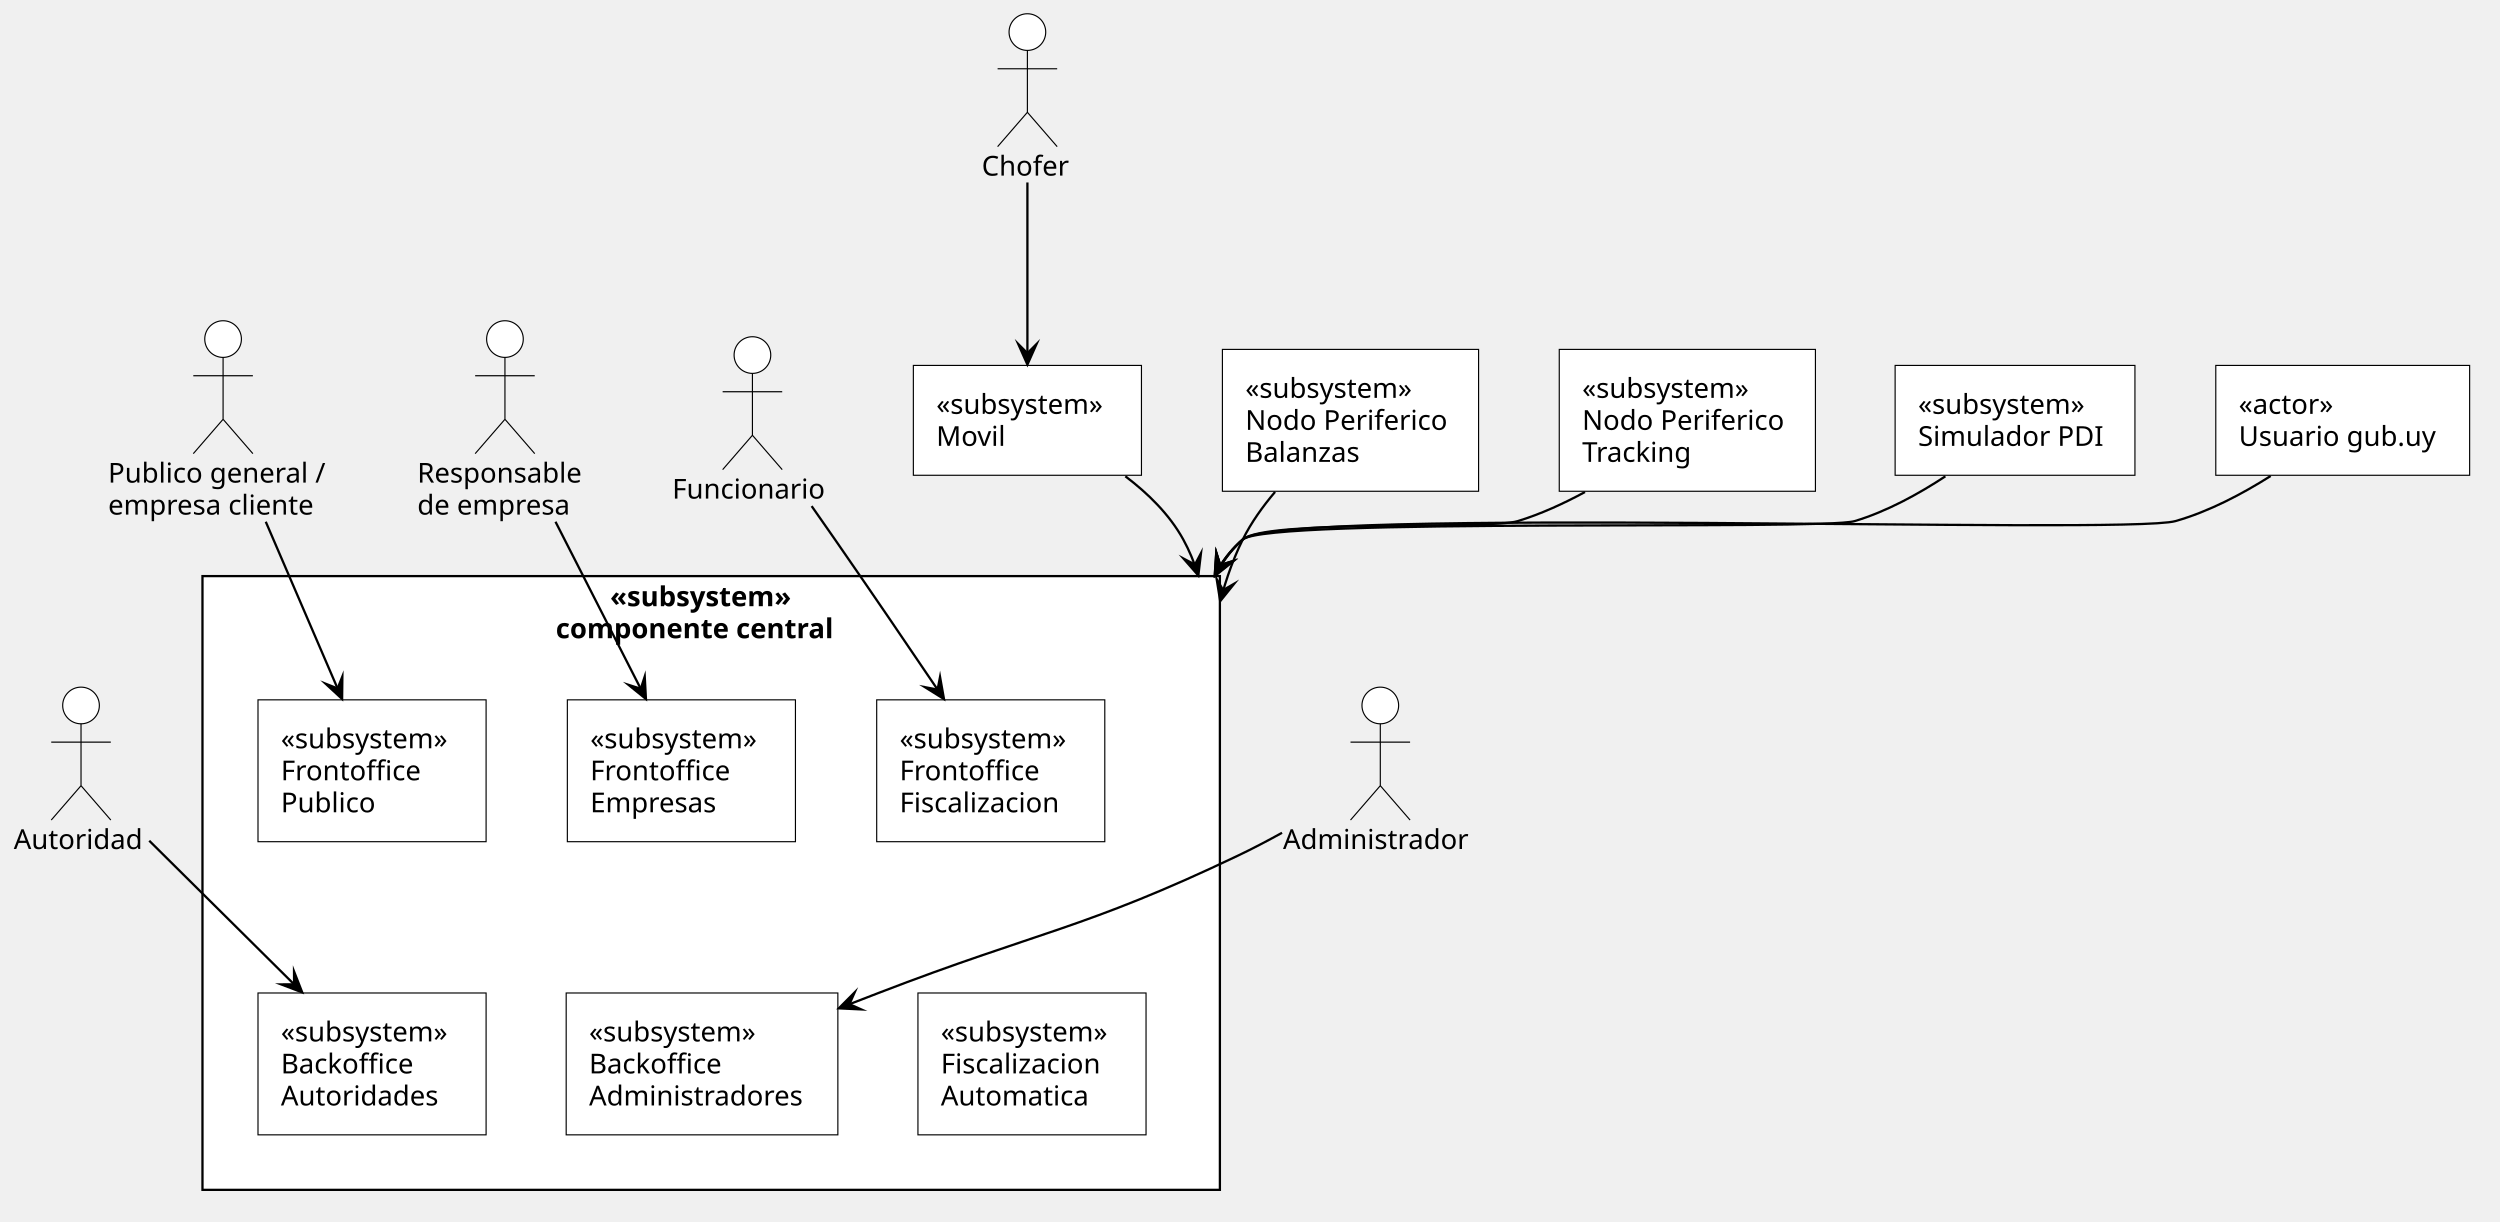
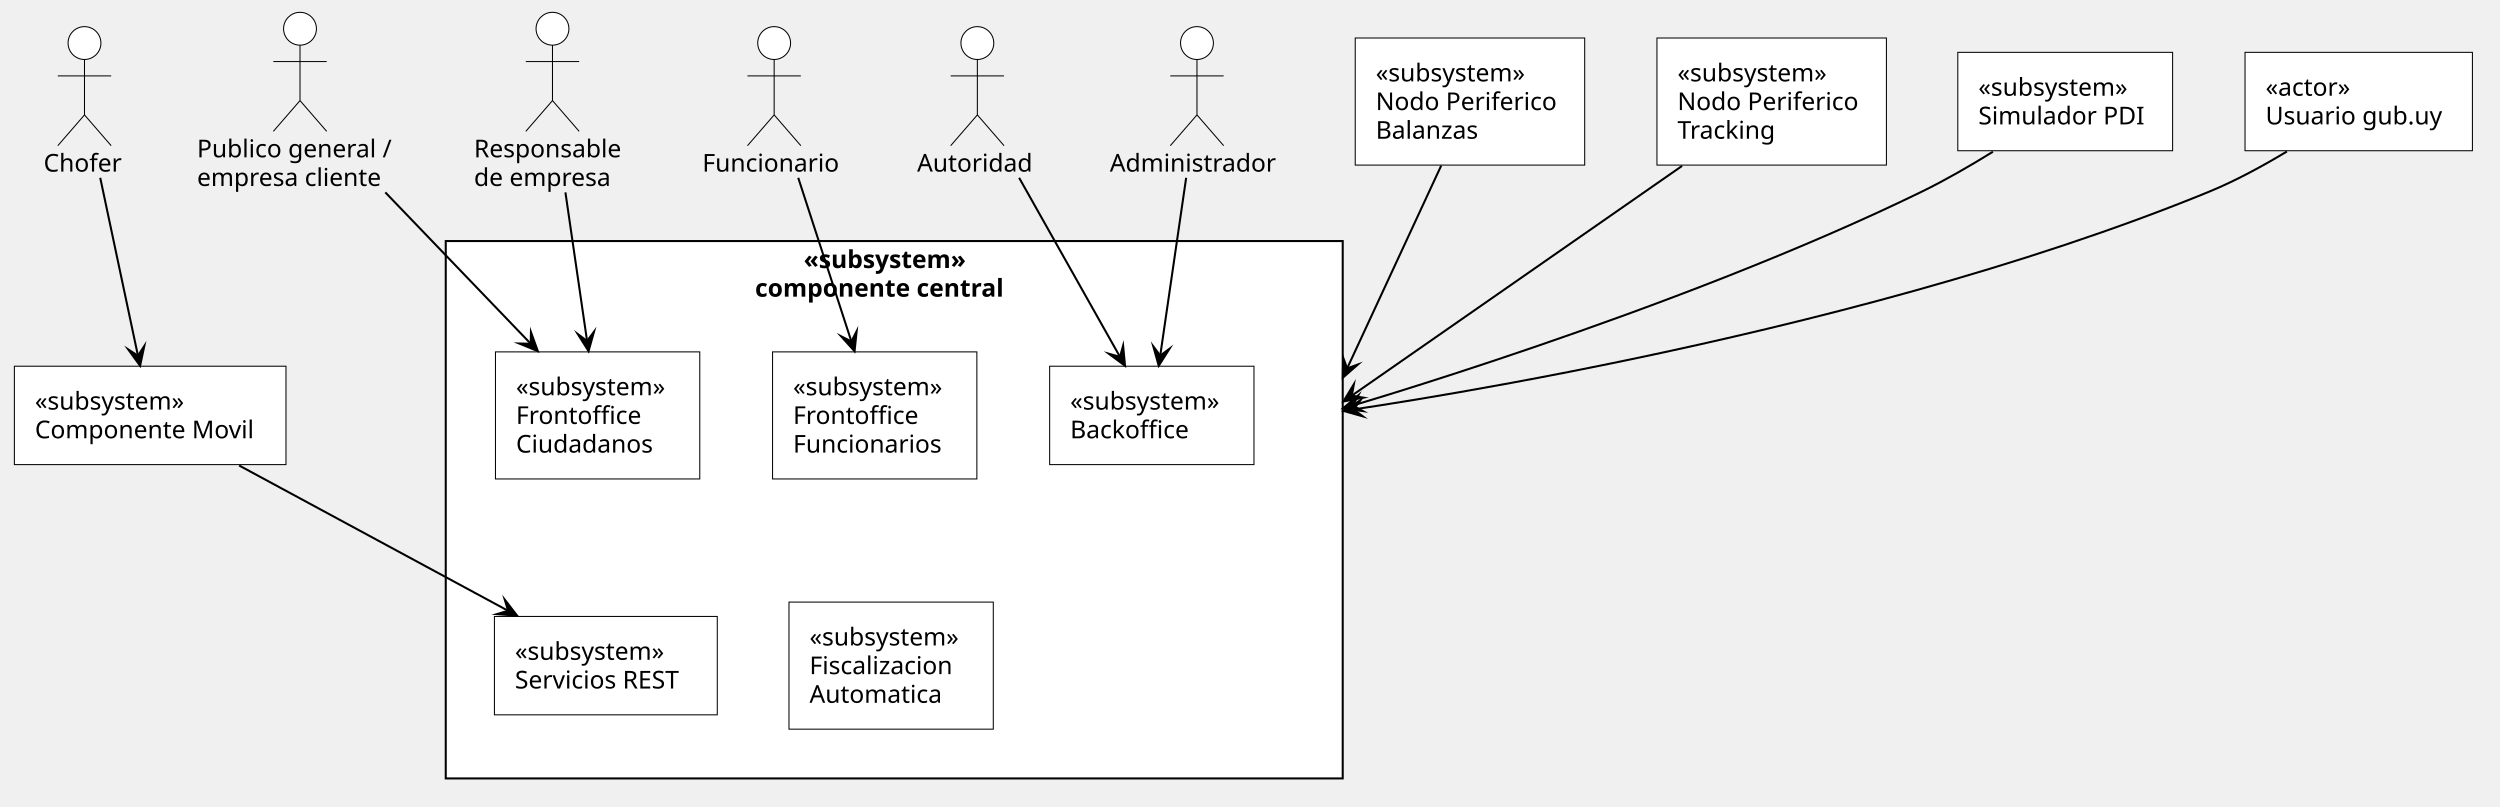
- <svg xmlns="http://www.w3.org/2000/svg" version="1.1" data-diagram-type="DESCRIPTION" style="width:1091px;height:533px;background:#FFFFFF;" width="1091px" height="533px" viewBox="0 0 1091 533" zoomAndPan="magnify" preserveAspectRatio="none" contentStyleType="text/css">
+ <svg xmlns="http://www.w3.org/2000/svg" version="1.1" data-diagram-type="DESCRIPTION" style="width:1218px;height:393px;background:#FFFFFF;" width="1218px" height="393px" viewBox="0 0 1218 393" zoomAndPan="magnify" preserveAspectRatio="none" contentStyleType="text/css">
  <defs />
  <g font-family="sans-serif" lengthAdjust="spacing">
-     <g class="cluster" data-qualified-name="CENTRAL" id="ent0008" data-source-line="46">
-       <rect x="88.36" y="251.41" width="444" height="267.84" fill="#FFF" style="stroke:#000;stroke-width:1;" />
-       <text x="266.227" y="264.549" fill="#000" font-size="12" textLength="88.266" font-weight="700" font-family="'Segoe UI'">«subsystem»</text>
-       <text x="242.544" y="278.517" fill="#000" font-size="12" textLength="135.633" font-weight="700" font-family="'Segoe UI'">componente central</text>
+     <g class="cluster" data-qualified-name="CENTRAL" id="ent0008" data-source-line="51">
+       <rect x="217.17" y="117.44" width="437" height="261.81" fill="#FFF" style="stroke:#000;stroke-width:1;" />
+       <text x="391.537" y="130.579" fill="#000" font-size="12" textLength="88.266" font-weight="700" font-family="'Segoe UI'">«subsystem»</text>
+       <text x="367.854" y="144.547" fill="#000" font-size="12" textLength="135.633" font-weight="700" font-family="'Segoe UI'">componente central</text>
    </g>
-     <g class="entity" data-qualified-name="CENTRAL.FOPUB" id="ent0009" data-source-line="47">
-       <rect x="112.59" y="305.41" width="99.541" height="61.906" fill="#FFF" style="stroke:#000;stroke-width:0.5;" />
-       <text x="122.59" y="326.549" fill="#000" font-size="12" textLength="79.541" font-family="'Segoe UI'">«subsystem»</text>
-       <text x="122.59" y="340.517" fill="#000" font-size="12" textLength="64.594" font-family="'Segoe UI'">Frontoffice</text>
-       <text x="122.59" y="354.486" fill="#000" font-size="12" textLength="43.066" font-family="'Segoe UI'">Publico</text>
+     <g class="entity" data-qualified-name="CENTRAL.FOCIU" id="ent0009" data-source-line="52">
+       <rect x="241.39" y="171.44" width="99.541" height="61.906" fill="#FFF" style="stroke:#000;stroke-width:0.5;" />
+       <text x="251.39" y="192.579" fill="#000" font-size="12" textLength="79.541" font-family="'Segoe UI'">«subsystem»</text>
+       <text x="251.39" y="206.547" fill="#000" font-size="12" textLength="64.594" font-family="'Segoe UI'">Frontoffice</text>
+       <text x="251.39" y="220.516" fill="#000" font-size="12" textLength="70.459" font-family="'Segoe UI'">Ciudadanos</text>
    </g>
-     <g class="entity" data-qualified-name="CENTRAL.FOEMP" id="ent0010" data-source-line="48">
-       <rect x="247.59" y="305.41" width="99.541" height="61.906" fill="#FFF" style="stroke:#000;stroke-width:0.5;" />
-       <text x="257.59" y="326.549" fill="#000" font-size="12" textLength="79.541" font-family="'Segoe UI'">«subsystem»</text>
-       <text x="257.59" y="340.517" fill="#000" font-size="12" textLength="64.594" font-family="'Segoe UI'">Frontoffice</text>
-       <text x="257.59" y="354.486" fill="#000" font-size="12" textLength="59.063" font-family="'Segoe UI'">Empresas</text>
+     <g class="entity" data-qualified-name="CENTRAL.FOFUN" id="ent0010" data-source-line="53">
+       <rect x="376.39" y="171.44" width="99.541" height="61.906" fill="#FFF" style="stroke:#000;stroke-width:0.5;" />
+       <text x="386.39" y="192.579" fill="#000" font-size="12" textLength="79.541" font-family="'Segoe UI'">«subsystem»</text>
+       <text x="386.39" y="206.547" fill="#000" font-size="12" textLength="64.594" font-family="'Segoe UI'">Frontoffice</text>
+       <text x="386.39" y="220.516" fill="#000" font-size="12" textLength="76.207" font-family="'Segoe UI'">Funcionarios</text>
    </g>
-     <g class="entity" data-qualified-name="CENTRAL.FOFIS" id="ent0011" data-source-line="49">
-       <rect x="382.59" y="305.41" width="99.541" height="61.906" fill="#FFF" style="stroke:#000;stroke-width:0.5;" />
-       <text x="392.59" y="326.549" fill="#000" font-size="12" textLength="79.541" font-family="'Segoe UI'">«subsystem»</text>
-       <text x="392.59" y="340.517" fill="#000" font-size="12" textLength="64.594" font-family="'Segoe UI'">Frontoffice</text>
-       <text x="392.59" y="354.486" fill="#000" font-size="12" textLength="75.639" font-family="'Segoe UI'">Fiscalizacion</text>
+     <g class="entity" data-qualified-name="CENTRAL.BACK" id="ent0011" data-source-line="54">
+       <rect x="511.39" y="178.42" width="99.541" height="47.938" fill="#FFF" style="stroke:#000;stroke-width:0.5;" />
+       <text x="521.39" y="199.559" fill="#000" font-size="12" textLength="79.541" font-family="'Segoe UI'">«subsystem»</text>
+       <text x="521.39" y="213.527" fill="#000" font-size="12" textLength="62.238" font-family="'Segoe UI'">Backoffice</text>
    </g>
-     <g class="entity" data-qualified-name="CENTRAL.BOAUT" id="ent0012" data-source-line="50">
-       <rect x="112.59" y="433.34" width="99.541" height="61.906" fill="#FFF" style="stroke:#000;stroke-width:0.5;" />
-       <text x="122.59" y="454.479" fill="#000" font-size="12" textLength="79.541" font-family="'Segoe UI'">«subsystem»</text>
-       <text x="122.59" y="468.447" fill="#000" font-size="12" textLength="62.238" font-family="'Segoe UI'">Backoffice</text>
-       <text x="122.59" y="482.416" fill="#000" font-size="12" textLength="72.352" font-family="'Segoe UI'">Autoridades</text>
+     <g class="entity" data-qualified-name="CENTRAL.API" id="ent0012" data-source-line="55">
+       <rect x="240.88" y="300.33" width="108.576" height="47.938" fill="#FFF" style="stroke:#000;stroke-width:0.5;" />
+       <text x="250.88" y="321.469" fill="#000" font-size="12" textLength="79.541" font-family="'Segoe UI'">«subsystem»</text>
+       <text x="250.88" y="335.437" fill="#000" font-size="12" textLength="88.576" font-family="'Segoe UI'">Servicios REST</text>
    </g>
-     <g class="entity" data-qualified-name="CENTRAL.BOADM" id="ent0013" data-source-line="51">
-       <rect x="247.08" y="433.34" width="118.561" height="61.906" fill="#FFF" style="stroke:#000;stroke-width:0.5;" />
-       <text x="257.08" y="454.479" fill="#000" font-size="12" textLength="79.541" font-family="'Segoe UI'">«subsystem»</text>
-       <text x="257.08" y="468.447" fill="#000" font-size="12" textLength="62.238" font-family="'Segoe UI'">Backoffice</text>
-       <text x="257.08" y="482.416" fill="#000" font-size="12" textLength="98.561" font-family="'Segoe UI'">Administradores</text>
+     <g class="entity" data-qualified-name="CENTRAL.FISCA" id="ent0013" data-source-line="56">
+       <rect x="384.39" y="293.34" width="99.541" height="61.906" fill="#FFF" style="stroke:#000;stroke-width:0.5;" />
+       <text x="394.39" y="314.479" fill="#000" font-size="12" textLength="79.541" font-family="'Segoe UI'">«subsystem»</text>
+       <text x="394.39" y="328.447" fill="#000" font-size="12" textLength="75.639" font-family="'Segoe UI'">Fiscalizacion</text>
+       <text x="394.39" y="342.416" fill="#000" font-size="12" textLength="68.895" font-family="'Segoe UI'">Automatica</text>
    </g>
-     <g class="entity" data-qualified-name="CENTRAL.FISCA" id="ent0014" data-source-line="52">
-       <rect x="400.59" y="433.34" width="99.541" height="61.906" fill="#FFF" style="stroke:#000;stroke-width:0.5;" />
-       <text x="410.59" y="454.479" fill="#000" font-size="12" textLength="79.541" font-family="'Segoe UI'">«subsystem»</text>
-       <text x="410.59" y="468.447" fill="#000" font-size="12" textLength="75.639" font-family="'Segoe UI'">Fiscalizacion</text>
-       <text x="410.59" y="482.416" fill="#000" font-size="12" textLength="68.895" font-family="'Segoe UI'">Automatica</text>
+     <g class="entity" data-qualified-name="PUB" id="ent0001" data-source-line="40">
+       <ellipse cx="146.164" cy="14" rx="8" ry="8" fill="#FFF" style="stroke:#000;stroke-width:0.5;" />
+       <path d="M146.164,22 L146.164,49 M133.164,30 L159.164,30 M146.164,49 L133.164,64 M146.164,49 L159.164,64" style="stroke:#000;stroke-width:0.5;" fill="none" />
+       <text x="95.99" y="76.639" fill="#000" font-size="12" textLength="100.348" font-family="'Segoe UI'">Publico general /</text>
+       <text x="95.99" y="90.607" fill="#000" font-size="12" textLength="96.768" font-family="'Segoe UI'">empresa cliente</text>
    </g>
-     <g class="entity" data-qualified-name="PUB" id="ent0001" data-source-line="35">
-       <ellipse cx="97.354" cy="147.97" rx="8" ry="8" fill="#FFF" style="stroke:#000;stroke-width:0.5;" />
-       <path d="M97.354,155.97 L97.354,182.97 M84.354,163.97 L110.354,163.97 M97.354,182.97 L84.354,197.97 M97.354,182.97 L110.354,197.97" style="stroke:#000;stroke-width:0.5;" fill="none" />
-       <text x="47.18" y="210.609" fill="#000" font-size="12" textLength="100.348" font-family="'Segoe UI'">Publico general /</text>
-       <text x="47.18" y="224.577" fill="#000" font-size="12" textLength="96.768" font-family="'Segoe UI'">empresa cliente</text>
+     <g class="entity" data-qualified-name="RESP" id="ent0002" data-source-line="41">
+       <ellipse cx="269.168" cy="14" rx="8" ry="8" fill="#FFF" style="stroke:#000;stroke-width:0.5;" />
+       <path d="M269.168,22 L269.168,49 M256.168,30 L282.168,30 M269.168,49 L256.168,64 M269.168,49 L282.168,64" style="stroke:#000;stroke-width:0.5;" fill="none" />
+       <text x="230.93" y="76.639" fill="#000" font-size="12" textLength="76.477" font-family="'Segoe UI'">Responsable</text>
+       <text x="230.93" y="90.607" fill="#000" font-size="12" textLength="71.426" font-family="'Segoe UI'">de empresa</text>
    </g>
-     <g class="entity" data-qualified-name="RESP" id="ent0002" data-source-line="36">
-       <ellipse cx="220.358" cy="147.97" rx="8" ry="8" fill="#FFF" style="stroke:#000;stroke-width:0.5;" />
-       <path d="M220.358,155.97 L220.358,182.97 M207.358,163.97 L233.358,163.97 M220.358,182.97 L207.358,197.97 M220.358,182.97 L233.358,197.97" style="stroke:#000;stroke-width:0.5;" fill="none" />
-       <text x="182.12" y="210.609" fill="#000" font-size="12" textLength="76.477" font-family="'Segoe UI'">Responsable</text>
-       <text x="182.12" y="224.577" fill="#000" font-size="12" textLength="71.426" font-family="'Segoe UI'">de empresa</text>
+     <g class="entity" data-qualified-name="FUNC" id="ent0003" data-source-line="42">
+       <ellipse cx="377.168" cy="20.98" rx="8" ry="8" fill="#FFF" style="stroke:#000;stroke-width:0.5;" />
+       <path d="M377.168,28.98 L377.168,55.98 M364.168,36.98 L390.168,36.98 M377.168,55.98 L364.168,70.98 M377.168,55.98 L390.168,70.98" style="stroke:#000;stroke-width:0.5;" fill="none" />
+       <text x="342.19" y="83.619" fill="#000" font-size="12" textLength="69.955" font-family="'Segoe UI'">Funcionario</text>
    </g>
-     <g class="entity" data-qualified-name="CHOF" id="ent0003" data-source-line="37">
-       <ellipse cx="448.354" cy="14" rx="8" ry="8" fill="#FFF" style="stroke:#000;stroke-width:0.5;" />
-       <path d="M448.354,22 L448.354,49 M435.354,30 L461.354,30 M448.354,49 L435.354,64 M448.354,49 L461.354,64" style="stroke:#000;stroke-width:0.5;" fill="none" />
-       <text x="428.42" y="76.639" fill="#000" font-size="12" textLength="39.867" font-family="'Segoe UI'">Chofer</text>
+     <g class="entity" data-qualified-name="AUT" id="ent0004" data-source-line="43">
+       <ellipse cx="476.168" cy="20.98" rx="8" ry="8" fill="#FFF" style="stroke:#000;stroke-width:0.5;" />
+       <path d="M476.168,28.98 L476.168,55.98 M463.168,36.98 L489.168,36.98 M476.168,55.98 L463.168,70.98 M476.168,55.98 L489.168,70.98" style="stroke:#000;stroke-width:0.5;" fill="none" />
+       <text x="446.81" y="83.619" fill="#000" font-size="12" textLength="58.717" font-family="'Segoe UI'">Autoridad</text>
    </g>
-     <g class="entity" data-qualified-name="FUNC" id="ent0004" data-source-line="38">
-       <ellipse cx="328.358" cy="154.95" rx="8" ry="8" fill="#FFF" style="stroke:#000;stroke-width:0.5;" />
-       <path d="M328.358,162.95 L328.358,189.95 M315.358,170.95 L341.358,170.95 M328.358,189.95 L315.358,204.95 M328.358,189.95 L341.358,204.95" style="stroke:#000;stroke-width:0.5;" fill="none" />
-       <text x="293.38" y="217.589" fill="#000" font-size="12" textLength="69.955" font-family="'Segoe UI'">Funcionario</text>
+     <g class="entity" data-qualified-name="ADM" id="ent0005" data-source-line="44">
+       <ellipse cx="583.163" cy="20.98" rx="8" ry="8" fill="#FFF" style="stroke:#000;stroke-width:0.5;" />
+       <path d="M583.163,28.98 L583.163,55.98 M570.163,36.98 L596.163,36.98 M583.163,55.98 L570.163,70.98 M583.163,55.98 L596.163,70.98" style="stroke:#000;stroke-width:0.5;" fill="none" />
+       <text x="540.7" y="83.619" fill="#000" font-size="12" textLength="84.926" font-family="'Segoe UI'">Administrador</text>
    </g>
-     <g class="entity" data-qualified-name="AUT" id="ent0005" data-source-line="39">
-       <ellipse cx="35.358" cy="307.87" rx="8" ry="8" fill="#FFF" style="stroke:#000;stroke-width:0.5;" />
-       <path d="M35.358,315.87 L35.358,342.87 M22.358,323.87 L48.358,323.87 M35.358,342.87 L22.358,357.87 M35.358,342.87 L48.358,357.87" style="stroke:#000;stroke-width:0.5;" fill="none" />
-       <text x="6" y="370.509" fill="#000" font-size="12" textLength="58.717" font-family="'Segoe UI'">Autoridad</text>
+     <g class="entity" data-qualified-name="CHOF" id="ent0006" data-source-line="45">
+       <ellipse cx="41.164" cy="20.98" rx="8" ry="8" fill="#FFF" style="stroke:#000;stroke-width:0.5;" />
+       <path d="M41.164,28.98 L41.164,55.98 M28.164,36.98 L54.164,36.98 M41.164,55.98 L28.164,70.98 M41.164,55.98 L54.164,70.98" style="stroke:#000;stroke-width:0.5;" fill="none" />
+       <text x="21.23" y="83.619" fill="#000" font-size="12" textLength="39.867" font-family="'Segoe UI'">Chofer</text>
    </g>
-     <g class="entity" data-qualified-name="ADM" id="ent0006" data-source-line="40">
-       <ellipse cx="602.363" cy="307.87" rx="8" ry="8" fill="#FFF" style="stroke:#000;stroke-width:0.5;" />
-       <path d="M602.363,315.87 L602.363,342.87 M589.363,323.87 L615.363,323.87 M602.363,342.87 L589.363,357.87 M602.363,342.87 L615.363,357.87" style="stroke:#000;stroke-width:0.5;" fill="none" />
-       <text x="559.9" y="370.509" fill="#000" font-size="12" textLength="84.926" font-family="'Segoe UI'">Administrador</text>
+     <g class="entity" data-qualified-name="MOV" id="ent0007" data-source-line="48">
+       <rect x="7" y="178.42" width="132.33" height="47.938" fill="#FFF" style="stroke:#000;stroke-width:0.5;" />
+       <text x="17" y="199.559" fill="#000" font-size="12" textLength="79.541" font-family="'Segoe UI'">«subsystem»</text>
+       <text x="17" y="213.527" fill="#000" font-size="12" textLength="112.33" font-family="'Segoe UI'">Componente Movil</text>
    </g>
-     <g class="entity" data-qualified-name="MOV" id="ent0007" data-source-line="43">
-       <rect x="398.59" y="159.47" width="99.541" height="47.938" fill="#FFF" style="stroke:#000;stroke-width:0.5;" />
-       <text x="408.59" y="180.609" fill="#000" font-size="12" textLength="79.541" font-family="'Segoe UI'">«subsystem»</text>
-       <text x="408.59" y="194.577" fill="#000" font-size="12" textLength="31.465" font-family="'Segoe UI'">Movil</text>
+     <g class="entity" data-qualified-name="NBAL" id="ent0014" data-source-line="60">
+       <rect x="660.27" y="18.52" width="111.793" height="61.906" fill="#FFF" style="stroke:#000;stroke-width:0.5;" />
+       <text x="670.27" y="39.659" fill="#000" font-size="12" textLength="79.541" font-family="'Segoe UI'">«subsystem»</text>
+       <text x="670.27" y="53.627" fill="#000" font-size="12" textLength="91.793" font-family="'Segoe UI'">Nodo Periferico</text>
+       <text x="670.27" y="67.596" fill="#000" font-size="12" textLength="53.783" font-family="'Segoe UI'">Balanzas</text>
    </g>
-     <g class="entity" data-qualified-name="NBAL" id="ent0015" data-source-line="56">
-       <rect x="533.46" y="152.48" width="111.793" height="61.906" fill="#FFF" style="stroke:#000;stroke-width:0.5;" />
-       <text x="543.46" y="173.619" fill="#000" font-size="12" textLength="79.541" font-family="'Segoe UI'">«subsystem»</text>
-       <text x="543.46" y="187.587" fill="#000" font-size="12" textLength="91.793" font-family="'Segoe UI'">Nodo Periferico</text>
-       <text x="543.46" y="201.556" fill="#000" font-size="12" textLength="53.783" font-family="'Segoe UI'">Balanzas</text>
+     <g class="entity" data-qualified-name="NTRK" id="ent0015" data-source-line="61">
+       <rect x="807.27" y="18.52" width="111.793" height="61.906" fill="#FFF" style="stroke:#000;stroke-width:0.5;" />
+       <text x="817.27" y="39.659" fill="#000" font-size="12" textLength="79.541" font-family="'Segoe UI'">«subsystem»</text>
+       <text x="817.27" y="53.627" fill="#000" font-size="12" textLength="91.793" font-family="'Segoe UI'">Nodo Periferico</text>
+       <text x="817.27" y="67.596" fill="#000" font-size="12" textLength="51.721" font-family="'Segoe UI'">Tracking</text>
    </g>
-     <g class="entity" data-qualified-name="NTRK" id="ent0016" data-source-line="57">
-       <rect x="680.46" y="152.48" width="111.793" height="61.906" fill="#FFF" style="stroke:#000;stroke-width:0.5;" />
-       <text x="690.46" y="173.619" fill="#000" font-size="12" textLength="79.541" font-family="'Segoe UI'">«subsystem»</text>
-       <text x="690.46" y="187.587" fill="#000" font-size="12" textLength="91.793" font-family="'Segoe UI'">Nodo Periferico</text>
-       <text x="690.46" y="201.556" fill="#000" font-size="12" textLength="51.721" font-family="'Segoe UI'">Tracking</text>
+     <g class="entity" data-qualified-name="SPDI" id="ent0016" data-source-line="62">
+       <rect x="953.84" y="25.5" width="104.656" height="47.938" fill="#FFF" style="stroke:#000;stroke-width:0.5;" />
+       <text x="963.84" y="46.639" fill="#000" font-size="12" textLength="79.541" font-family="'Segoe UI'">«subsystem»</text>
+       <text x="963.84" y="60.607" fill="#000" font-size="12" textLength="84.656" font-family="'Segoe UI'">Simulador PDI</text>
    </g>
-     <g class="entity" data-qualified-name="SPDI" id="ent0017" data-source-line="58">
-       <rect x="827.03" y="159.47" width="104.656" height="47.938" fill="#FFF" style="stroke:#000;stroke-width:0.5;" />
-       <text x="837.03" y="180.609" fill="#000" font-size="12" textLength="79.541" font-family="'Segoe UI'">«subsystem»</text>
-       <text x="837.03" y="194.577" fill="#000" font-size="12" textLength="84.656" font-family="'Segoe UI'">Simulador PDI</text>
+     <g class="entity" data-qualified-name="GUB" id="ent0017" data-source-line="63">
+       <rect x="1093.78" y="25.5" width="110.779" height="47.938" fill="#FFF" style="stroke:#000;stroke-width:0.5;" />
+       <text x="1103.78" y="46.639" fill="#000" font-size="12" textLength="45.615" font-family="'Segoe UI'">«actor»</text>
+       <text x="1103.78" y="60.607" fill="#000" font-size="12" textLength="90.779" font-family="'Segoe UI'">Usuario gub.uy</text>
    </g>
-     <g class="entity" data-qualified-name="GUB" id="ent0018" data-source-line="59">
-       <rect x="966.97" y="159.47" width="110.779" height="47.938" fill="#FFF" style="stroke:#000;stroke-width:0.5;" />
-       <text x="976.97" y="180.609" fill="#000" font-size="12" textLength="45.615" font-family="'Segoe UI'">«actor»</text>
-       <text x="976.97" y="194.577" fill="#000" font-size="12" textLength="90.779" font-family="'Segoe UI'">Usuario gub.uy</text>
+     <g class="link" data-entity-1="ent0001" data-entity-2="ent0009" id="lnk22" data-source-line="72" data-link-type="dependency">
+       <path d="M187.72,93.72 C211.48,118.45 237.246,145.274 258.566,167.464" style="stroke:#000;stroke-width:1;" fill="none" id="PUB-to-FOCIU" />
+       <polygon points="262.03,171.07,258.679,161.809,258.566,167.464,252.91,167.351,262.03,171.07" fill="#000" style="stroke:#000;stroke-width:1;stroke-linejoin:miter;stroke-miterlimit:10;" />
    </g>
-     <g class="link" data-entity-1="ent0001" data-entity-2="ent0009" id="lnk24" data-source-line="69" data-link-type="dependency">
-       <path d="M115.98,227.69 C126.64,252.42 137.762,278.258 147.322,300.448" style="stroke:#000;stroke-width:1;" fill="none" id="PUB-to-FOPUB" />
-       <polygon points="149.3,305.04,149.413,295.192,147.322,300.448,142.065,298.357,149.3,305.04" fill="#000" style="stroke:#000;stroke-width:1;stroke-linejoin:miter;stroke-miterlimit:10;" />
+     <g class="link" data-entity-1="ent0002" data-entity-2="ent0009" id="lnk23" data-source-line="73" data-link-type="dependency">
+       <path d="M275.47,93.72 C279.08,118.45 282.79,143.932 286.02,166.122" style="stroke:#000;stroke-width:1;" fill="none" id="RESP-to-FOCIU" />
+       <polygon points="286.74,171.07,289.402,161.588,286.02,166.122,281.485,162.74,286.74,171.07" fill="#000" style="stroke:#000;stroke-width:1;stroke-linejoin:miter;stroke-miterlimit:10;" />
    </g>
-     <g class="link" data-entity-1="ent0002" data-entity-2="ent0010" id="lnk25" data-source-line="70" data-link-type="dependency">
-       <path d="M242.42,227.69 C255.04,252.42 268.298,278.396 279.618,300.586" style="stroke:#000;stroke-width:1;" fill="none" id="RESP-to-FOEMP" />
-       <polygon points="281.89,305.04,281.363,295.205,279.618,300.586,274.237,298.841,281.89,305.04" fill="#000" style="stroke:#000;stroke-width:1;stroke-linejoin:miter;stroke-miterlimit:10;" />
+     <g class="link" data-entity-1="ent0003" data-entity-2="ent0010" id="lnk24" data-source-line="74" data-link-type="dependency">
+       <path d="M388.9,86.62 C397.28,112.43 406.886,142.004 414.796,166.374" style="stroke:#000;stroke-width:1;" fill="none" id="FUNC-to-FOFUN" />
+       <polygon points="416.34,171.13,417.366,161.335,414.796,166.374,409.757,163.805,416.34,171.13" fill="#000" style="stroke:#000;stroke-width:1;stroke-linejoin:miter;stroke-miterlimit:10;" />
    </g>
-     <g class="link" data-entity-1="ent0004" data-entity-2="ent0011" id="lnk26" data-source-line="71" data-link-type="dependency">
-       <path d="M354.2,220.86 C357.63,225.74 361.09,230.69 364.36,235.41 C380.5,258.69 395.73,281.067 409.16,300.937" style="stroke:#000;stroke-width:1;" fill="none" id="FUNC-to-FOFIS" />
-       <polygon points="411.96,305.08,410.234,295.384,409.16,300.937,403.606,299.863,411.96,305.08" fill="#000" style="stroke:#000;stroke-width:1;stroke-linejoin:miter;stroke-miterlimit:10;" />
+     <g class="link" data-entity-1="ent0004" data-entity-2="ent0011" id="lnk25" data-source-line="75" data-link-type="dependency">
+       <path d="M496.52,86.62 C512.54,115.05 531.906,149.444 545.656,173.854" style="stroke:#000;stroke-width:1;" fill="none" id="AUT-to-BACK" />
+       <polygon points="548.11,178.21,547.178,168.405,545.656,173.854,540.208,172.332,548.11,178.21" fill="#000" style="stroke:#000;stroke-width:1;stroke-linejoin:miter;stroke-miterlimit:10;" />
    </g>
-     <g class="link" data-entity-1="ent0005" data-entity-2="ent0012" id="lnk27" data-source-line="72" data-link-type="dependency">
-       <path d="M65.13,366.89 C85.22,386.81 108.099,409.5 128.339,429.56" style="stroke:#000;stroke-width:1;" fill="none" id="AUT-to-BOAUT" />
-       <polygon points="131.89,433.08,128.313,423.903,128.339,429.56,122.682,429.586,131.89,433.08" fill="#000" style="stroke:#000;stroke-width:1;stroke-linejoin:miter;stroke-miterlimit:10;" />
+     <g class="link" data-entity-1="ent0005" data-entity-2="ent0011" id="lnk26" data-source-line="76" data-link-type="dependency">
+       <path d="M577.9,86.62 C573.75,115.05 568.822,148.852 565.262,173.262" style="stroke:#000;stroke-width:1;" fill="none" id="ADM-to-BACK" />
+       <polygon points="564.54,178.21,569.797,169.881,565.262,173.262,561.881,168.727,564.54,178.21" fill="#000" style="stroke:#000;stroke-width:1;stroke-linejoin:miter;stroke-miterlimit:10;" />
    </g>
-     <g class="link" data-entity-1="ent0006" data-entity-2="ent0013" id="lnk28" data-source-line="73" data-link-type="dependency">
-       <path d="M559.48,363.43 C553.15,366.93 546.65,370.34 540.36,373.34 C472.95,405.53 453.06,406.47 383.36,433.34 C377.74,435.51 376.551,435.961 370.701,438.231" style="stroke:#000;stroke-width:1;" fill="none" id="ADM-to-BOADM" />
-       <polygon points="366.04,440.04,375.877,440.513,370.701,438.231,372.983,433.055,366.04,440.04" fill="#000" style="stroke:#000;stroke-width:1;stroke-linejoin:miter;stroke-miterlimit:10;" />
+     <g class="link" data-entity-1="ent0006" data-entity-2="ent0007" id="lnk27" data-source-line="77" data-link-type="dependency">
+       <path d="M48.83,86.62 C54.86,115.05 62.044,148.909 67.214,173.319" style="stroke:#000;stroke-width:1;" fill="none" id="CHOF-to-MOV" />
+       <polygon points="68.25,178.21,70.298,168.577,67.214,173.319,62.472,170.234,68.25,178.21" fill="#000" style="stroke:#000;stroke-width:1;stroke-linejoin:miter;stroke-miterlimit:10;" />
    </g>
-     <g class="link" data-entity-1="ent0003" data-entity-2="ent0007" id="lnk29" data-source-line="74" data-link-type="dependency">
-       <path d="M448.36,79.63 C448.36,104.72 448.36,132.41 448.36,154.12" style="stroke:#000;stroke-width:1;" fill="none" id="CHOF-to-MOV" />
-       <polygon points="448.36,159.12,452.36,150.12,448.36,154.12,444.36,150.12,448.36,159.12" fill="#000" style="stroke:#000;stroke-width:1;stroke-linejoin:miter;stroke-miterlimit:10;" />
+     <g class="link" data-entity-1="ent0007" data-entity-2="ent0012" id="lnk28" data-source-line="79" data-link-type="dependency">
+       <path d="M116.5,226.79 C155.61,247.92 208.461,276.464 247.541,297.574" style="stroke:#000;stroke-width:1;" fill="none" id="MOV-to-API" />
+       <polygon points="251.94,299.95,245.922,292.153,247.541,297.574,242.12,299.192,251.94,299.95" fill="#000" style="stroke:#000;stroke-width:1;stroke-linejoin:miter;stroke-miterlimit:10;" />
    </g>
-     <g class="link" data-entity-1="ent0007" data-entity-2="ent0008" id="lnk30" data-source-line="76" data-link-type="dependency">
-       <path d="M491.1,207.85 C501,215.33 510.38,224.55 516.36,235.41 C519.006,240.213 521.122,245.346 522.799,250.657 C522.851,250.823 521.423,246.214 521.475,246.38" style="stroke:#000;stroke-width:1;" fill="none" id="MOV-to-CENTRAL" />
-       <polygon points="522.955,251.156,524.112,241.375,521.475,246.38,516.47,243.743,522.955,251.156" fill="#000" style="stroke:#000;stroke-width:1;stroke-linejoin:miter;stroke-miterlimit:10;" />
+     <g class="link" data-entity-1="ent0014" data-entity-2="ent0008" id="lnk29" data-source-line="81" data-link-type="dependency">
+       <path d="M702.17,80.65 C692.115,102.325 678.39,131.913 667.044,156.373 C664.207,162.488 661.519,168.282 659.075,173.552 C657.852,176.188 656.691,178.692 655.602,181.039 C655.329,181.626 655.062,182.203 654.799,182.77 C654.667,183.054 654.537,183.335 654.408,183.613 C654.343,183.752 656.383,179.355 656.319,179.493" style="stroke:#000;stroke-width:1;" fill="none" id="NBAL-to-CENTRAL" />
+       <polygon points="654.215,184.028,661.631,177.547,656.319,179.493,654.374,174.181,654.215,184.028" fill="#000" style="stroke:#000;stroke-width:1;stroke-linejoin:miter;stroke-miterlimit:10;" />
    </g>
-     <g class="link" data-entity-1="ent0015" data-entity-2="ent0008" id="lnk31" data-source-line="77" data-link-type="dependency">
-       <path d="M556.44,214.67 C551.03,221.05 546,228.08 542.36,235.41 C539.886,240.383 537.749,245.645 535.902,251.05 C534.979,253.752 534.128,256.49 533.345,259.246 C533.149,259.935 532.957,260.625 532.77,261.316 C532.676,261.661 533.866,257.174 533.774,257.52" style="stroke:#000;stroke-width:1;" fill="none" id="NBAL-to-CENTRAL" />
-       <polygon points="532.492,262.353,538.666,254.679,533.774,257.52,530.933,252.628,532.492,262.353" fill="#000" style="stroke:#000;stroke-width:1;stroke-linejoin:miter;stroke-miterlimit:10;" />
+     <g class="link" data-entity-1="ent0015" data-entity-2="ent0008" id="lnk30" data-source-line="82" data-link-type="dependency">
+       <path d="M819.51,80.83 C788.325,102.52 745.845,132.065 710.744,156.479 C693.193,168.686 677.487,179.61 665.96,187.628 C663.078,189.632 660.458,191.455 658.135,193.071 C656.973,193.879 655.886,194.635 654.878,195.336 C654.752,195.424 658.732,192.655 658.609,192.741" style="stroke:#000;stroke-width:1;" fill="none" id="NTRK-to-CENTRAL" />
+       <polygon points="654.504,195.597,664.176,193.741,658.609,192.741,659.608,187.173,654.504,195.597" fill="#000" style="stroke:#000;stroke-width:1;stroke-linejoin:miter;stroke-miterlimit:10;" />
    </g>
-     <g class="link" data-entity-1="ent0016" data-entity-2="ent0008" id="lnk32" data-source-line="78" data-link-type="dependency">
-       <path d="M691.68,214.72 C682.34,219.78 672.3,224.37 662.36,227.41 C649.58,231.31 552.32,226.5 542.36,235.41 C538.22,239.111 534.826,243.415 532.058,248.117 C531.712,248.705 531.375,249.299 531.049,249.898 C530.885,250.198 530.724,250.5 530.566,250.802 C530.486,250.954 532.693,246.658 532.615,246.81" style="stroke:#000;stroke-width:1;" fill="none" id="NTRK-to-CENTRAL" />
-       <polygon points="530.329,251.258,538.001,245.081,532.615,246.81,530.885,241.424,530.329,251.258" fill="#000" style="stroke:#000;stroke-width:1;stroke-linejoin:miter;stroke-miterlimit:10;" />
+     <g class="link" data-entity-1="ent0016" data-entity-2="ent0008" id="lnk31" data-source-line="83" data-link-type="dependency">
+       <path d="M970.95,73.92 C960.05,80.68 947.83,87.75 936.17,93.44 C875.32,123.09 804.115,149.705 747.49,169.09 C719.178,178.782 694.51,186.668 676.604,192.221 C667.652,194.997 660.389,197.191 655.207,198.736 C654.883,198.832 659.36,197.501 659.052,197.592" style="stroke:#000;stroke-width:1;" fill="none" id="SPDI-to-CENTRAL" />
+       <polygon points="654.26,199.018,664.027,200.286,659.052,197.592,661.746,192.618,654.26,199.018" fill="#000" style="stroke:#000;stroke-width:1;stroke-linejoin:miter;stroke-miterlimit:10;" />
    </g>
-     <g class="link" data-entity-1="ent0017" data-entity-2="ent0008" id="lnk33" data-source-line="79" data-link-type="dependency">
-       <path d="M848.97,207.86 C837.24,215.58 823.29,223.24 809.36,227.41 C795.14,231.65 553.6,225.72 542.36,235.41 C538.152,239.035 534.708,243.281 531.902,247.941 C531.551,248.523 531.21,249.112 530.879,249.707 C530.714,250.005 530.551,250.304 530.39,250.604 C530.31,250.755 532.552,246.477 532.472,246.628" style="stroke:#000;stroke-width:1;" fill="none" id="SPDI-to-CENTRAL" />
-       <polygon points="530.151,251.056,537.872,244.942,532.472,246.628,530.787,241.228,530.151,251.056" fill="#000" style="stroke:#000;stroke-width:1;stroke-linejoin:miter;stroke-miterlimit:10;" />
-     </g>
-     <g class="link" data-entity-1="ent0018" data-entity-2="ent0008" id="lnk34" data-source-line="80" data-link-type="dependency">
-       <path d="M990.92,207.72 C978.6,215.52 963.93,223.28 949.36,227.41 C927.6,233.57 559.57,220.73 542.36,235.41 C538.134,239.014 534.675,243.244 531.859,247.892 C531.507,248.473 531.165,249.06 530.833,249.654 C530.667,249.951 530.503,250.249 530.342,250.549 C530.261,250.699 532.513,246.426 532.433,246.577" style="stroke:#000;stroke-width:1;" fill="none" id="GUB-to-CENTRAL" />
-       <polygon points="530.102,251,537.837,244.903,532.433,246.577,530.76,241.173,530.102,251" fill="#000" style="stroke:#000;stroke-width:1;stroke-linejoin:miter;stroke-miterlimit:10;" />
+     <g class="link" data-entity-1="ent0017" data-entity-2="ent0008" id="lnk32" data-source-line="84" data-link-type="dependency">
+       <path d="M1114.2,73.79 C1102.48,80.86 1089.09,88.14 1076.17,93.44 C985.72,130.51 879.185,157.368 794.785,175.021 C752.585,183.848 715.919,190.374 689.564,194.725 C676.386,196.901 665.787,198.533 658.362,199.636 C657.434,199.774 656.555,199.904 655.728,200.026 C655.314,200.086 659.86,199.423 659.472,199.48" style="stroke:#000;stroke-width:1;" fill="none" id="GUB-to-CENTRAL" />
+       <polygon points="654.524,200.202,664.007,202.861,659.472,199.48,662.853,194.944,654.524,200.202" fill="#000" style="stroke:#000;stroke-width:1;stroke-linejoin:miter;stroke-miterlimit:10;" />
    </g>
  </g>
</svg>
